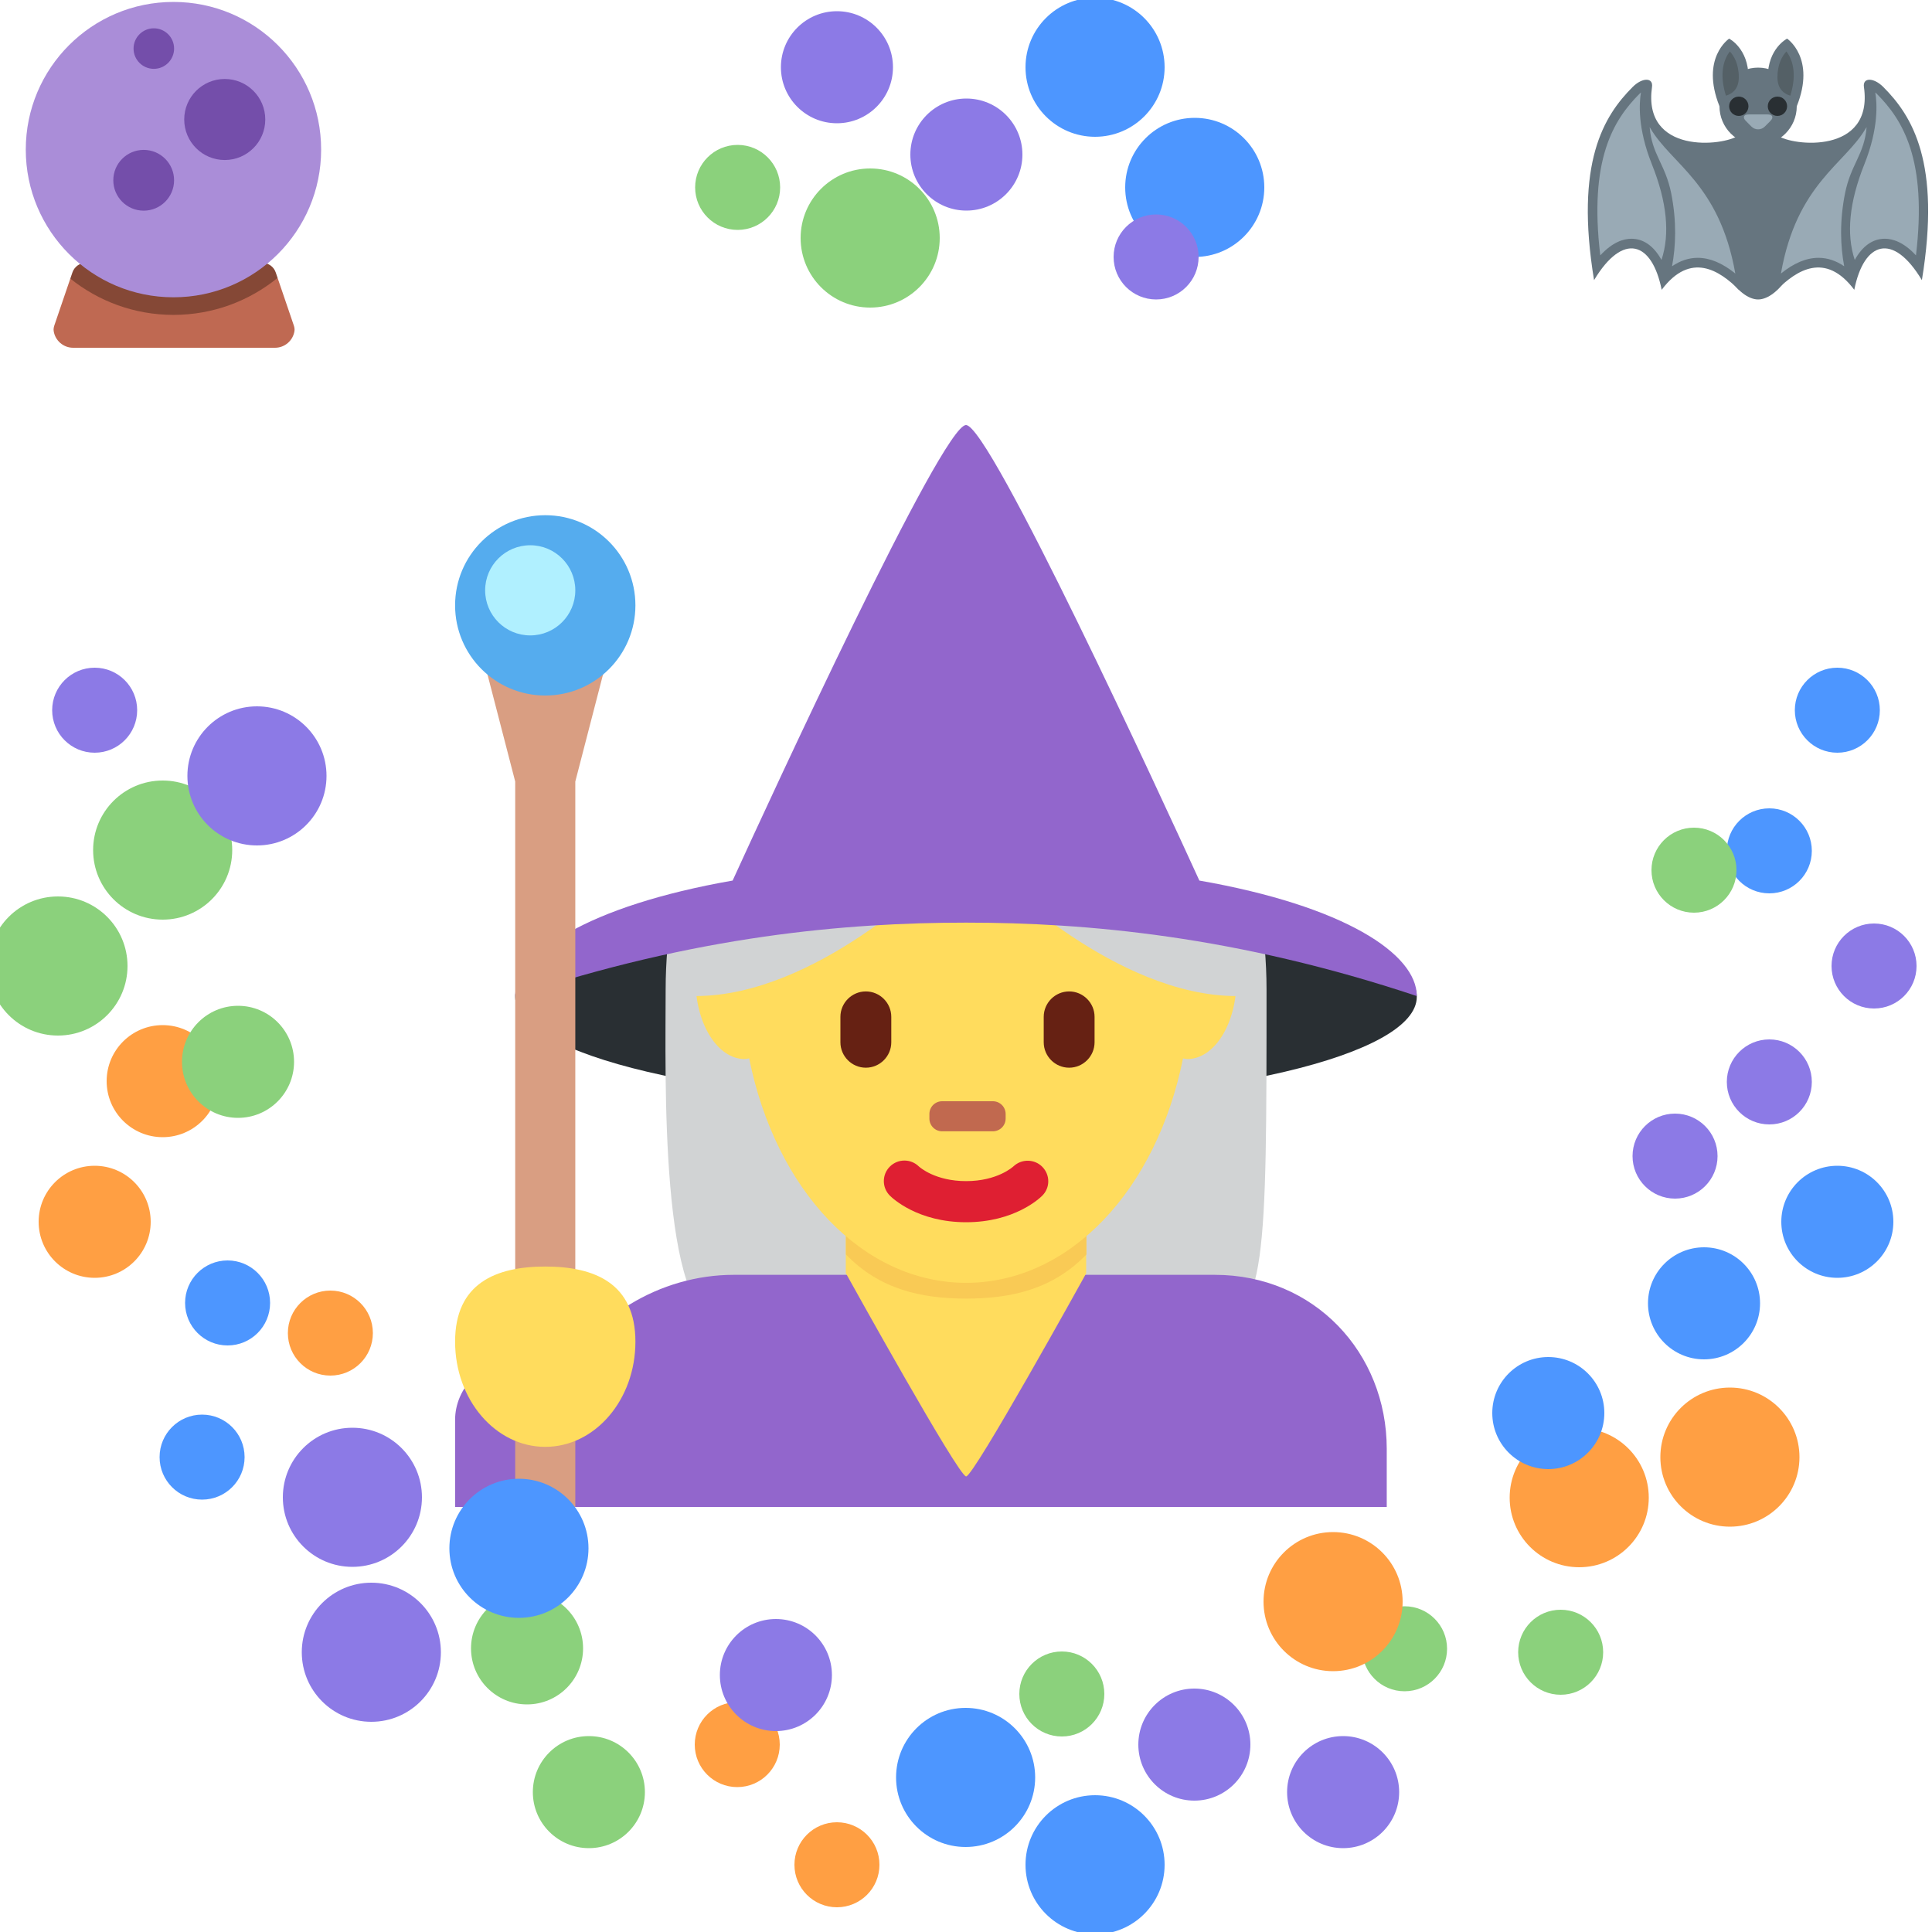
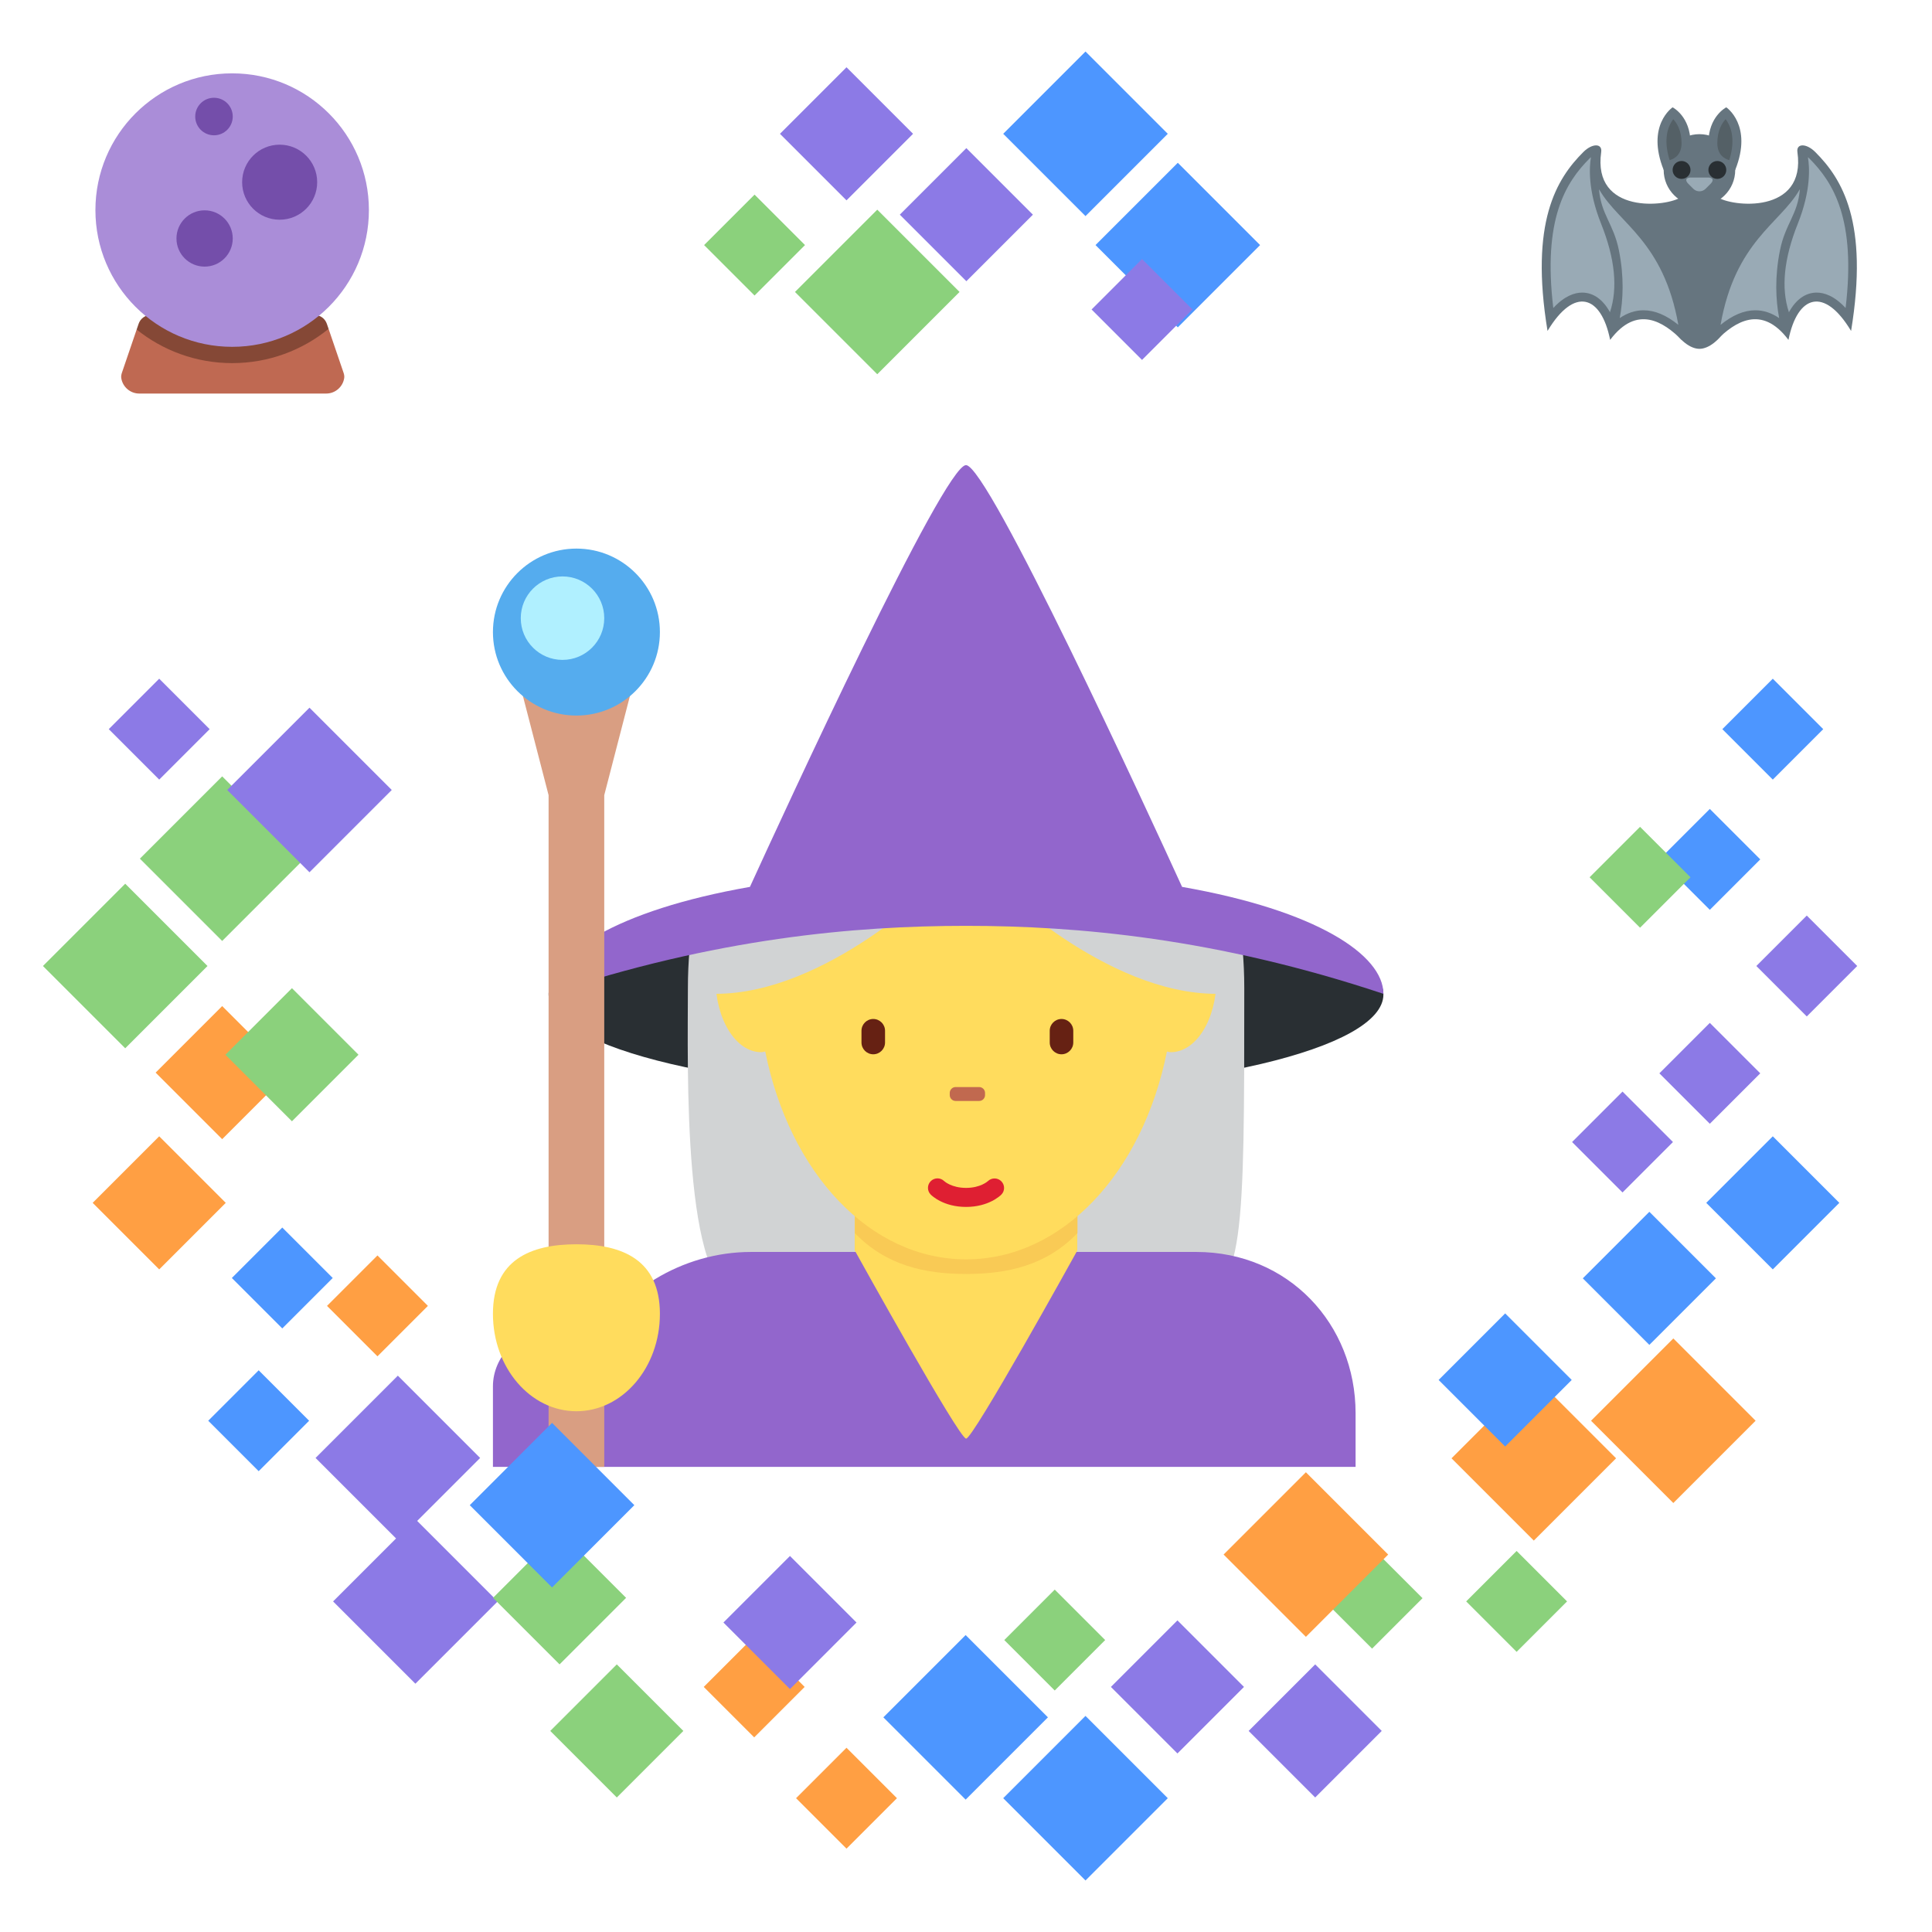
- <svg xmlns="http://www.w3.org/2000/svg" viewBox="0 0 50 50">
+ <svg xmlns="http://www.w3.org/2000/svg" viewBox="-2 -2 54 54">
  <g transform="translate(11,11) scale(0.7777778)">
    <ellipse fill="#292F33" cx="18" cy="19.024" rx="15" ry="3.529" />
    <path fill="#D1D3D4" d="M8.226 16c-.135 1-.22 1.83-.22 2.79 0 2.737-.214 11.027 1.875 11.027 1.928 0 4.374-2.013 8.123-2.013 3.748 0 6.247 2.072 8.122 2.072C28 29.876 28 27.676 28 18.78c0-.96-.085-1.78-.22-2.78H8.226z" />
    <path fill="#9266CC" d="M26.276 28.276h-16c-2.486 0-4.774 1.443-5.762 3.449-.368-.415-.907-.619-1.514-.619-1.1 0-2 .935-2 1.998V36h31v-1.931c0-3.199-2.411-5.793-5.724-5.793z" />
    <path fill="#FFDC5D" d="M14 25v3.234c0 .004.011.007.015.011.132.237 3.737 6.739 3.989 6.739.253 0 3.854-6.502 3.985-6.739.004-.004.01-.007.01-.011V25H14z" />
    <path fill="#F9CA55" d="M14.006 27.599c1.115 1.155 2.497 1.468 3.999 1.468 1.503 0 2.886-.312 4.001-1.468v-2.937h-8v2.937z" />
    <path fill="#FFDC5D" d="M25.361 15.852c-.02 0-.039.008-.06.01-.771-4.678-3.743-8.168-7.298-8.168-3.557 0-6.529 3.49-7.3 8.169-.022-.001-.043-.01-.065-.01C9.734 15.852 9 17.027 9 18.475s.734 2.622 1.639 2.622c.05 0 .097-.017.146-.024.881 4.388 3.776 7.469 7.219 7.469 3.442 0 6.335-3.08 7.217-7.468.047.007.092.023.14.023.905 0 1.639-1.174 1.639-2.622s-.733-2.623-1.639-2.623z" />
-     <path fill="#DF1F32" d="M18.004 26.526c-1.606 0-2.447-.794-2.537-.885-.268-.267-.268-.7 0-.967.266-.265.692-.267.961-.007.035.032.551.491 1.576.491 1.038 0 1.555-.473 1.576-.492.273-.256.703-.248.963.02.26.269.26.691-.004.955-.09.091-.929.885-2.535.885" />
-     <path fill="#C1694F" d="M18.895 23.5h-1.69c-.233 0-.423-.19-.423-.423v-.153c0-.233.189-.424.423-.424h1.69c.233 0 .424.19.424.424v.153c0 .233-.191.423-.424.423" />
-     <path fill="#662113" d="M14.667 21.384c-.465 0-.846-.381-.846-.847v-.845c0-.465.381-.846.846-.846.466 0 .847.381.847.846v.845c0 .466-.381.847-.847.847m6.765 0c-.465 0-.846-.381-.846-.847v-.845c0-.465.381-.846.846-.846.465 0 .846.381.846.846v.845c0 .466-.381.847-.846.847" />
+     <g transform="translate(0,0.4) translate(18,25.99) scale(0.5) translate(-18,-25.99)">
+       <path fill="#DF1F32" d="M18.004 26.526c-1.606 0-2.447-.794-2.537-.885-.268-.267-.268-.7 0-.967.266-.265.692-.267.961-.007.035.032.551.491 1.576.491 1.038 0 1.555-.473 1.576-.492.273-.256.703-.248.963.02.26.269.26.691-.004.955-.09.091-.929.885-2.535.885" />
+     </g>
+     <g transform="translate(0,-0.4) translate(18.05,23) scale(0.5) translate(-18.05,-23)">
+       <path fill="#C1694F" d="M18.895 23.5h-1.69c-.233 0-.423-.19-.423-.423v-.153c0-.233.189-.424.423-.424h1.69c.233 0 .424.19.424.424v.153c0 .233-.191.423-.424.423" />
+     </g>
+     <g transform="translate(14.667,20.9615) scale(0.5) translate(-14.667,-20.9615)">
+       <path fill="#662113" d="M14.667 21.384c-.465 0-.846-.381-.846-.847v-.845c0-.465.381-.846.846-.846.466 0 .847.381.847.846v.845c0 .466-.381.847-.847.847" />
+     </g>
+     <g transform="translate(21.432,20.9615) scale(0.5) translate(-21.432,-20.9615)">
+       <path fill="#662113" d="M21.432 21.384c-.465 0-.846-.381-.846-.847v-.845c0-.465.381-.846.846-.846.465 0 .846.381.846.846v.845c0 .466-.381.847-.846.847" />
+     </g>
    <path fill="#D1D3D4" d="M17 15s-4 4-8 4c0 0-1-1 0-2s8-2 8-2zm2 0s4 4 8 4c0 0 1-1 0-2s-8-2-8-2z" />
    <path fill="#9266CC" d="M25.765 15.157C24.537 12.47 18.793 0 18 0s-6.537 12.47-7.765 15.157C5.415 16.001 3 17.595 3 19c6-2 11-2.443 15-2.443S27 17 33 19c0-1.405-2.415-2.999-7.235-3.843z" />
    <path fill="#D99E82" d="M5 36H3V11.862L2 8h4l-1 3.862z" />
    <circle fill="#55ACEE" cx="4" cy="6" r="3" />
    <circle fill="#B0F0FF" cx="3.5" cy="5.5" r="1.5" />
    <path fill="#FFDC5D" d="M7 30.5C7 32.433 5.657 34 4 34s-3-1.567-3-3.5S2.343 28 4 28s3 .567 3 2.5z" />
  </g>
  <g transform="translate(0,0) scale(0.25)">
    <path fill="#BF6952" d="M28.736 28.767l-21.458.076-1.649 4.835c-.062.187-.101.387-.073.582.145.984.993 1.74 2.017 1.74h20.894c1.024 0 1.872-.756 2.017-1.74.029-.195-.01-.395-.073-.582l-1.675-4.911z" />
    <path fill="#854836" d="M28.736 28.767l-.19-.556c-.199-.598-.759-1.001-1.389-1.001H8.883c-.63 0-1.19.403-1.389 1.001l-.216.632c2.928 2.344 6.636 3.754 10.678 3.754 4.088 0 7.837-1.438 10.78-3.83z" />
    <circle fill="#AA8DD8" cx="17.956" cy="15.488" r="15.288" />
    <circle fill="#744EAA" cx="23.266" cy="12.37" r="4.195" />
    <circle fill="#744EAA" cx="14.875" cy="18.662" r="3.146" />
    <circle fill="#744EAA" cx="15.924" cy="5.028" r="2.098" />
  </g>
  <g transform="translate(41,0) scale(0.25)">
    <path fill="#66757F" d="M23 21c0 6.352-3 10-5 10s-5-3.648-5-10 2.239-7 5-7c2.762 0 5 .648 5 7z" />
    <circle fill="#66757F" cx="18" cy="11" r="4" />
    <path fill="#66757F" d="M14 11c-2-5 1-7 1-7s2 1 2 4-3 3-3 3z" />
    <path fill="#546066" d="M14.668 9.904c-.776-2.457-.119-3.896.403-4.58C15.486 5.773 16 6.608 16 8c0 1.268-.739 1.734-1.332 1.904z" />
    <path fill="#66757F" d="M22 11c2-5-1-7-1-7s-2 1-2 4 3 3 3 3zm-5.984 3c-1.62 1.157-10 2-9-5 .142-.99-1-1-2 0-3 3-6 7.834-4 20 3-5 6-4 7 1 3-4 6-2 8 0 3-3 0-16 0-16zm3.937 0c1.62 1.157 10 2 9-5-.142-.99 1-1 2 0 3 3 6 7.834 4 20-3-5-6-4-7 1-3-4-6-2-8 0-3-3 0-16 0-16z" />
    <circle fill="#292F33" cx="16" cy="11" r="1" />
    <circle fill="#292F33" cx="20" cy="11" r="1" />
    <path fill="#546066" d="M21.332 9.904c.775-2.457.118-3.896-.403-4.58C20.514 5.773 20 6.608 20 8c0 1.268.739 1.734 1.332 1.904z" />
    <path fill="#99AAB5" d="M7.996 26.91c.892-2.691.573-5.988-.996-9.91-1.487-3.719-1.315-6.329-1.129-7.423-.049.041-.096.078-.148.13C3.017 12.414.477 16.531 1.66 26.436c1.276-1.379 2.412-1.723 3.228-1.723 1.265 0 2.333.783 3.108 2.197z" />
    <path fill="#99AAB5" d="M6.832 13.25c-.019-.03-.041-.058-.06-.087C7 16 8.4 17.001 9 20c.588 2.94.476 5.519.088 7.564.839-.571 1.726-.874 2.656-.874 1.264 0 2.548.538 3.895 1.627C14 19 9 17 6.832 13.25zm21.172 13.66c-.893-2.691-.572-5.988.996-9.91 1.487-3.719 1.315-6.329 1.129-7.423.049.041.097.078.148.13 2.706 2.707 5.246 6.824 4.063 16.729-1.275-1.379-2.412-1.723-3.227-1.723-1.266 0-2.334.783-3.109 2.197z" />
    <path fill="#99AAB5" d="M29.168 13.25l.061-.087C29 16 27.6 17.001 27 20c-.588 2.94-.477 5.519-.088 7.564-.84-.571-1.726-.874-2.656-.874-1.264 0-2.548.538-3.895 1.627C22 19 27 17 29.168 13.25zm-10.48-.144c-.378.378-.998.378-1.375 0l-.57-.571c-.378-.378-.25-.688.285-.688h1.945c.535 0 .664.309.285.688l-.57.571z" />
  </g>
-   <circle cx="48.50" cy="25.00" r="1.10" fill="#8C7AE6" />
-   <circle cx="47.55" cy="31.62" r="1.45" fill="#4D96FF" />
-   <circle cx="44.77" cy="37.71" r="1.80" fill="#FF9F43" />
-   <circle cx="40.39" cy="42.76" r="1.10" fill="#8BD17C" />
-   <circle cx="34.76" cy="46.38" r="1.45" fill="#8C7AE6" />
-   <circle cx="28.34" cy="48.26" r="1.80" fill="#4D96FF" />
-   <circle cx="21.66" cy="48.26" r="1.10" fill="#FF9F43" />
-   <circle cx="15.24" cy="46.38" r="1.45" fill="#8BD17C" />
-   <circle cx="9.61" cy="42.76" r="1.80" fill="#8C7AE6" />
-   <circle cx="5.23" cy="37.71" r="1.10" fill="#4D96FF" />
-   <circle cx="2.45" cy="31.62" r="1.45" fill="#FF9F43" />
-   <circle cx="1.50" cy="25.00" r="1.80" fill="#8BD17C" />
-   <circle cx="2.45" cy="18.38" r="1.10" fill="#8C7AE6" />
-   <circle cx="21.66" cy="1.74" r="1.45" fill="#8C7AE6" />
-   <circle cx="28.34" cy="1.74" r="1.80" fill="#4D96FF" />
-   <circle cx="47.55" cy="18.38" r="1.10" fill="#4D96FF" />
-   <circle cx="45.79" cy="28.00" r="1.10" fill="#8C7AE6" />
-   <circle cx="44.10" cy="33.73" r="1.45" fill="#4D96FF" />
-   <circle cx="40.87" cy="38.76" r="1.80" fill="#FF9F43" />
-   <circle cx="36.35" cy="42.67" r="1.10" fill="#8BD17C" />
-   <circle cx="30.91" cy="45.15" r="1.45" fill="#8C7AE6" />
-   <circle cx="24.99" cy="46.00" r="1.80" fill="#4D96FF" />
-   <circle cx="19.08" cy="45.15" r="1.10" fill="#FF9F43" />
-   <circle cx="13.64" cy="42.66" r="1.45" fill="#8BD17C" />
-   <circle cx="9.12" cy="38.75" r="1.80" fill="#8C7AE6" />
-   <circle cx="5.89" cy="33.72" r="1.10" fill="#4D96FF" />
-   <circle cx="4.21" cy="27.98" r="1.45" fill="#FF9F43" />
-   <circle cx="4.21" cy="22.00" r="1.80" fill="#8BD17C" />
-   <circle cx="19.09" cy="4.85" r="1.10" fill="#8BD17C" />
-   <circle cx="25.01" cy="4.00" r="1.45" fill="#8C7AE6" />
-   <circle cx="30.92" cy="4.85" r="1.80" fill="#4D96FF" />
-   <circle cx="45.79" cy="22.02" r="1.10" fill="#4D96FF" />
-   <circle cx="43.35" cy="29.92" r="1.10" fill="#8C7AE6" />
-   <circle cx="40.07" cy="36.57" r="1.45" fill="#4D96FF" />
-   <circle cx="34.50" cy="41.45" r="1.80" fill="#FF9F43" />
-   <circle cx="27.48" cy="43.84" r="1.10" fill="#8BD17C" />
-   <circle cx="20.08" cy="43.35" r="1.45" fill="#8C7AE6" />
-   <circle cx="13.43" cy="40.07" r="1.80" fill="#4D96FF" />
-   <circle cx="8.55" cy="34.50" r="1.10" fill="#FF9F43" />
-   <circle cx="6.16" cy="27.48" r="1.45" fill="#8BD17C" />
-   <circle cx="6.65" cy="20.08" r="1.80" fill="#8C7AE6" />
-   <circle cx="22.52" cy="6.16" r="1.80" fill="#8BD17C" />
-   <circle cx="29.92" cy="6.65" r="1.10" fill="#8C7AE6" />
-   <circle cx="43.84" cy="22.52" r="1.10" fill="#8BD17C" />
+   <polygon points="48.50,23.59 49.91,25.00 48.50,26.41 47.09,25.00" fill="#8C7AE6" />
+   <polygon points="47.55,29.76 49.41,31.62 47.55,33.48 45.69,31.62" fill="#4D96FF" />
+   <polygon points="44.77,35.41 47.07,37.71 44.77,40.01 42.47,37.71" fill="#FF9F43" />
+   <polygon points="40.39,41.35 41.80,42.76 40.39,44.17 38.98,42.76" fill="#8BD17C" />
+   <polygon points="34.76,44.52 36.62,46.38 34.76,48.24 32.90,46.38" fill="#8C7AE6" />
+   <polygon points="28.34,45.96 30.64,48.26 28.34,50.56 26.04,48.26" fill="#4D96FF" />
+   <polygon points="21.66,46.85 23.07,48.26 21.66,49.67 20.25,48.26" fill="#FF9F43" />
+   <polygon points="15.24,44.52 17.10,46.38 15.24,48.24 13.38,46.38" fill="#8BD17C" />
+   <polygon points="9.61,40.46 11.91,42.76 9.61,45.06 7.31,42.76" fill="#8C7AE6" />
+   <polygon points="5.23,36.30 6.64,37.71 5.23,39.12 3.82,37.71" fill="#4D96FF" />
+   <polygon points="2.45,29.76 4.31,31.62 2.45,33.48 0.59,31.62" fill="#FF9F43" />
+   <polygon points="1.50,22.70 3.80,25.00 1.50,27.30 -0.80,25.00" fill="#8BD17C" />
+   <polygon points="2.45,16.97 3.86,18.38 2.45,19.79 1.04,18.38" fill="#8C7AE6" />
+   <polygon points="21.66,-0.12 23.52,1.74 21.66,3.60 19.80,1.74" fill="#8C7AE6" />
+   <polygon points="28.34,-0.56 30.64,1.74 28.34,4.04 26.04,1.74" fill="#4D96FF" />
+   <polygon points="47.55,16.97 48.96,18.38 47.55,19.79 46.14,18.38" fill="#4D96FF" />
+   <polygon points="45.79,26.59 47.20,28.00 45.79,29.41 44.38,28.00" fill="#8C7AE6" />
+   <polygon points="44.10,31.87 45.96,33.73 44.10,35.59 42.24,33.73" fill="#4D96FF" />
+   <polygon points="40.87,36.46 43.17,38.76 40.87,41.06 38.57,38.76" fill="#FF9F43" />
+   <polygon points="36.35,41.26 37.76,42.67 36.35,44.08 34.94,42.67" fill="#8BD17C" />
+   <polygon points="30.91,43.29 32.77,45.15 30.91,47.01 29.05,45.15" fill="#8C7AE6" />
+   <polygon points="24.99,43.70 27.29,46.00 24.99,48.30 22.69,46.00" fill="#4D96FF" />
+   <polygon points="19.08,43.74 20.49,45.15 19.08,46.56 17.67,45.15" fill="#FF9F43" />
+   <polygon points="13.64,40.80 15.50,42.66 13.64,44.52 11.78,42.66" fill="#8BD17C" />
+   <polygon points="9.12,36.45 11.42,38.75 9.12,41.05 6.82,38.75" fill="#8C7AE6" />
+   <polygon points="5.89,32.31 7.30,33.72 5.89,35.13 4.48,33.72" fill="#4D96FF" />
+   <polygon points="4.21,26.12 6.07,27.98 4.21,29.84 2.35,27.98" fill="#FF9F43" />
+   <polygon points="4.21,19.70 6.51,22.00 4.21,24.30 1.91,22.00" fill="#8BD17C" />
+   <polygon points="19.09,3.44 20.50,4.85 19.09,6.26 17.68,4.85" fill="#8BD17C" />
+   <polygon points="25.01,2.14 26.87,4.00 25.01,5.86 23.15,4.00" fill="#8C7AE6" />
+   <polygon points="30.92,2.55 33.22,4.85 30.92,7.15 28.62,4.85" fill="#4D96FF" />
+   <polygon points="45.79,20.61 47.20,22.02 45.79,23.43 44.38,22.02" fill="#4D96FF" />
+   <polygon points="43.35,28.51 44.76,29.92 43.35,31.33 41.94,29.92" fill="#8C7AE6" />
+   <polygon points="40.07,34.71 41.93,36.57 40.07,38.43 38.21,36.57" fill="#4D96FF" />
+   <polygon points="34.50,39.15 36.80,41.45 34.50,43.75 32.20,41.45" fill="#FF9F43" />
+   <polygon points="27.48,42.43 28.89,43.84 27.48,45.25 26.07,43.84" fill="#8BD17C" />
+   <polygon points="20.08,41.49 21.94,43.35 20.08,45.21 18.22,43.35" fill="#8C7AE6" />
+   <polygon points="13.43,37.77 15.73,40.07 13.43,42.37 11.13,40.07" fill="#4D96FF" />
+   <polygon points="8.55,33.09 9.96,34.50 8.55,35.91 7.14,34.50" fill="#FF9F43" />
+   <polygon points="6.16,25.62 8.02,27.48 6.16,29.34 4.30,27.48" fill="#8BD17C" />
+   <polygon points="6.65,17.78 8.95,20.08 6.65,22.38 4.35,20.08" fill="#8C7AE6" />
+   <polygon points="22.52,3.86 24.82,6.16 22.52,8.46 20.22,6.16" fill="#8BD17C" />
+   <polygon points="29.92,5.24 31.33,6.65 29.92,8.06 28.51,6.65" fill="#8C7AE6" />
+   <polygon points="43.84,21.11 45.25,22.52 43.84,23.93 42.43,22.52" fill="#8BD17C" />
</svg>
